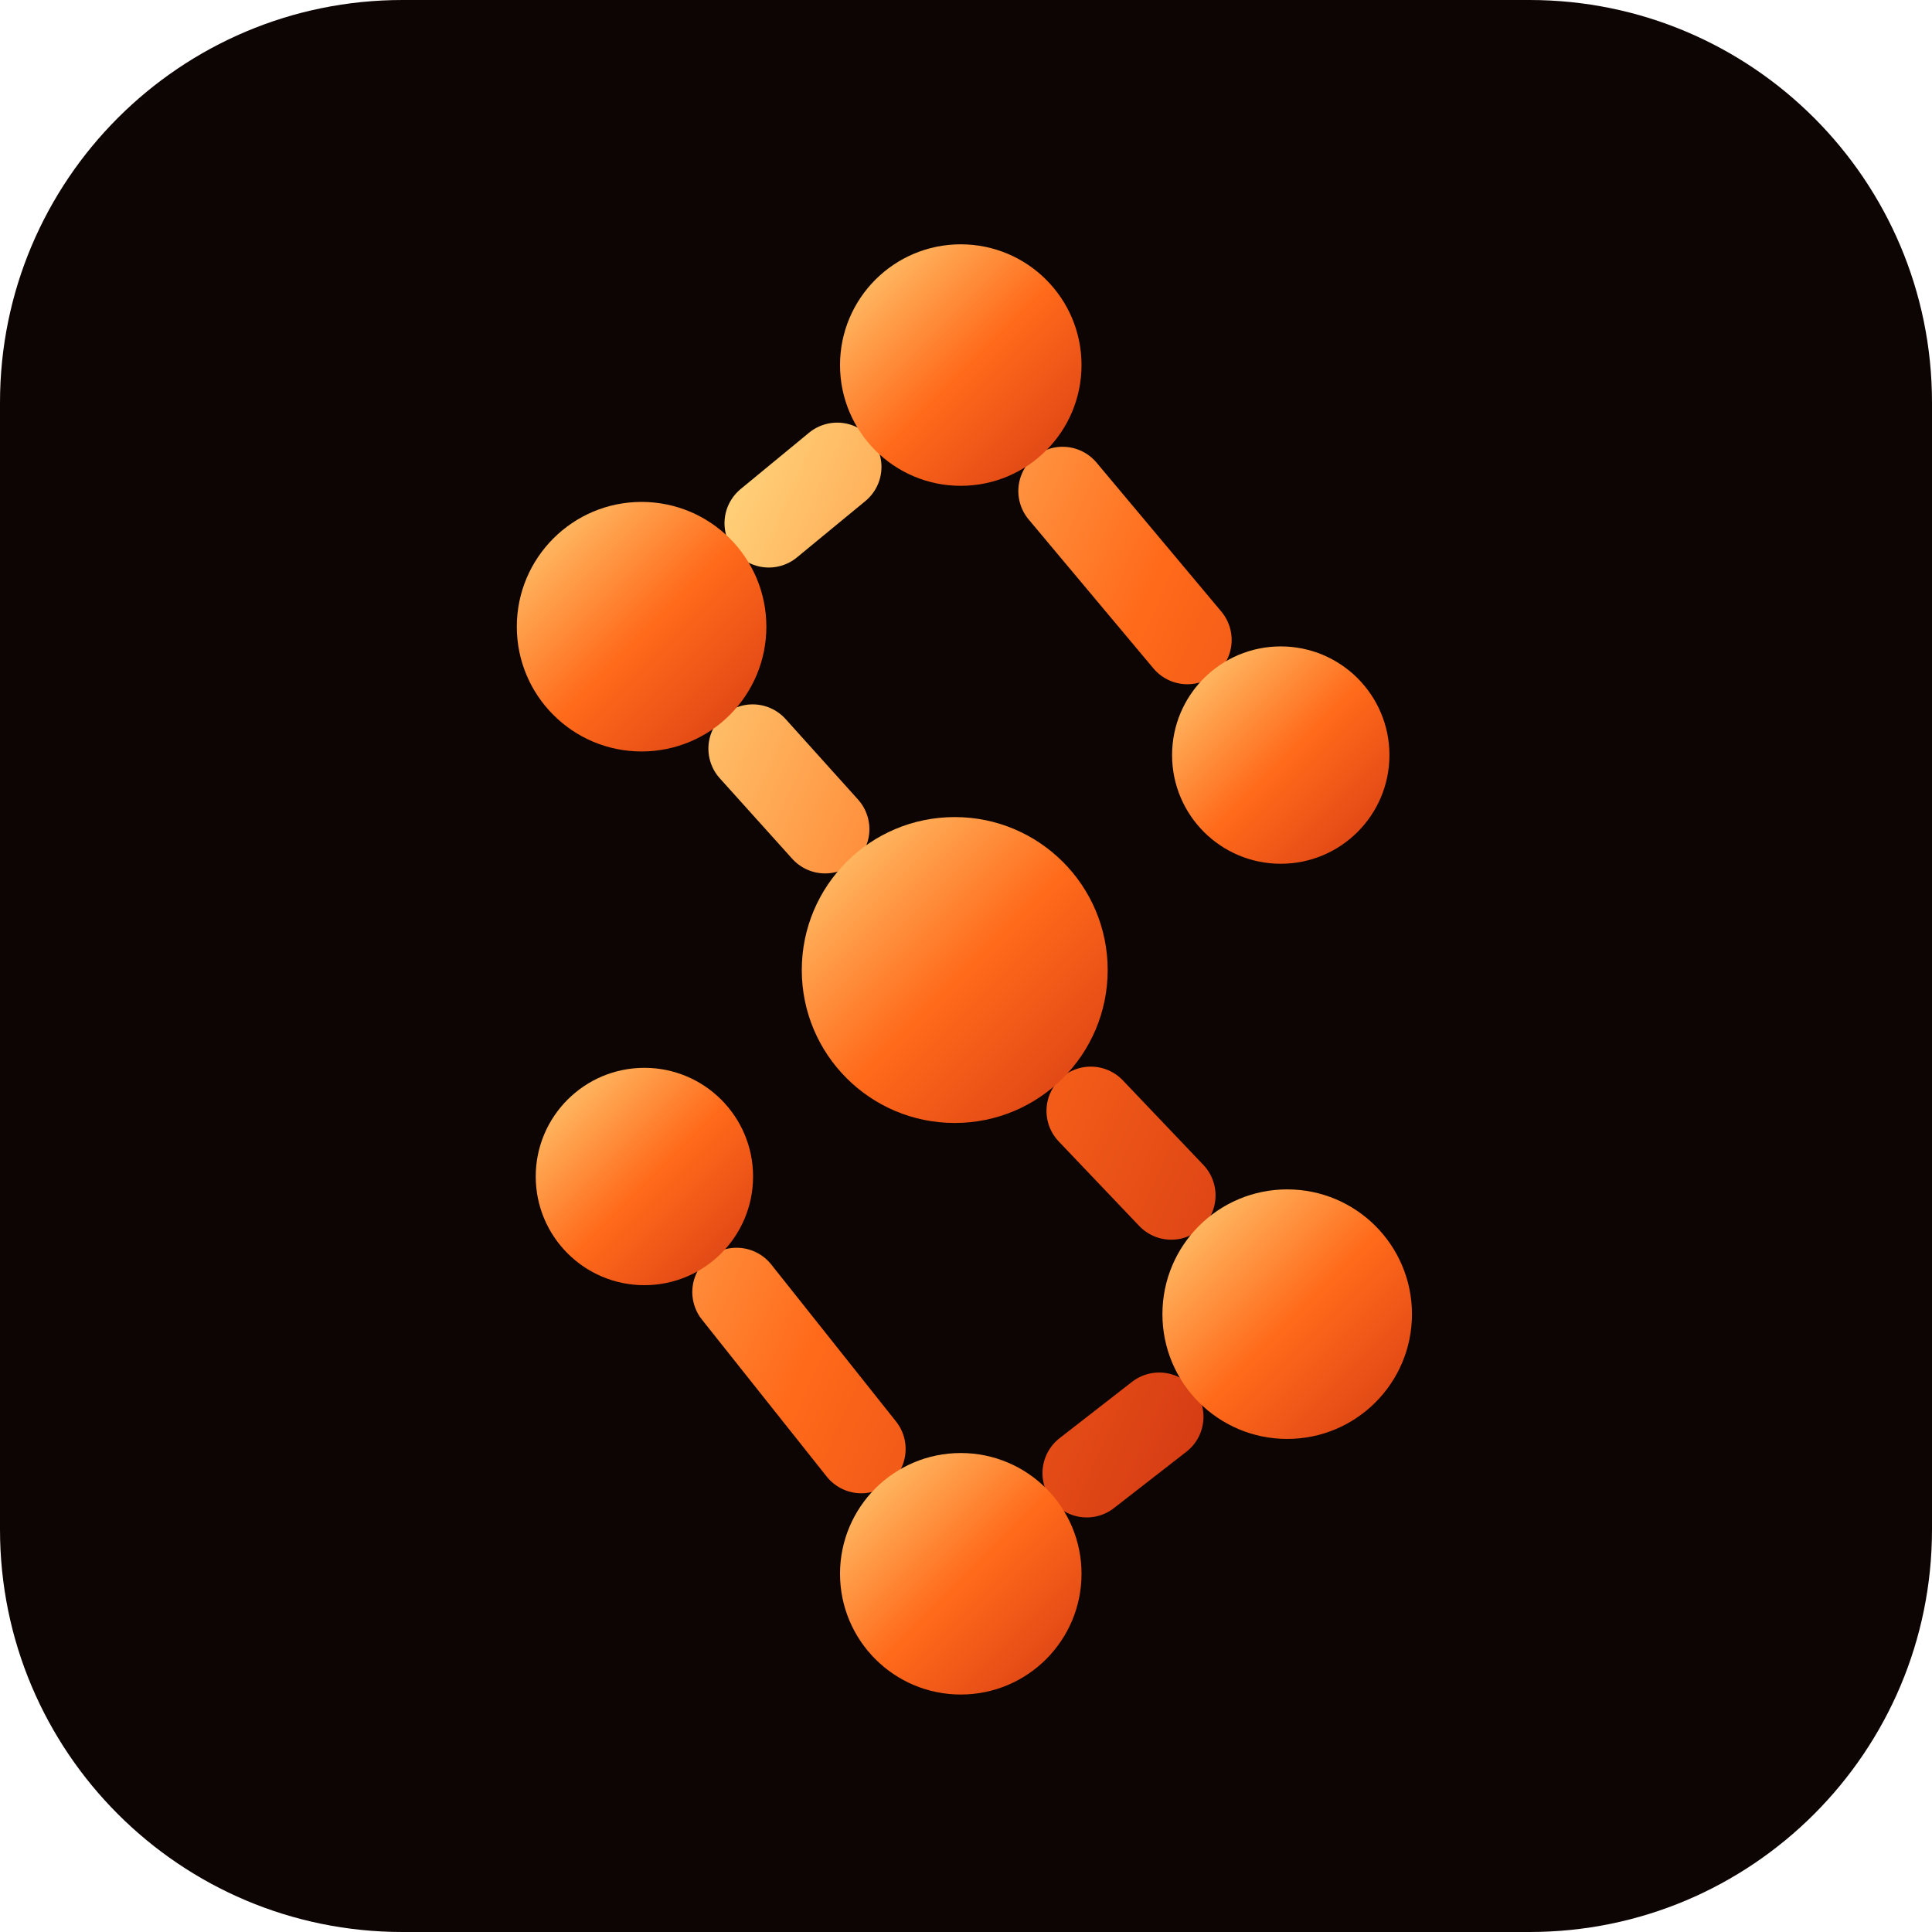
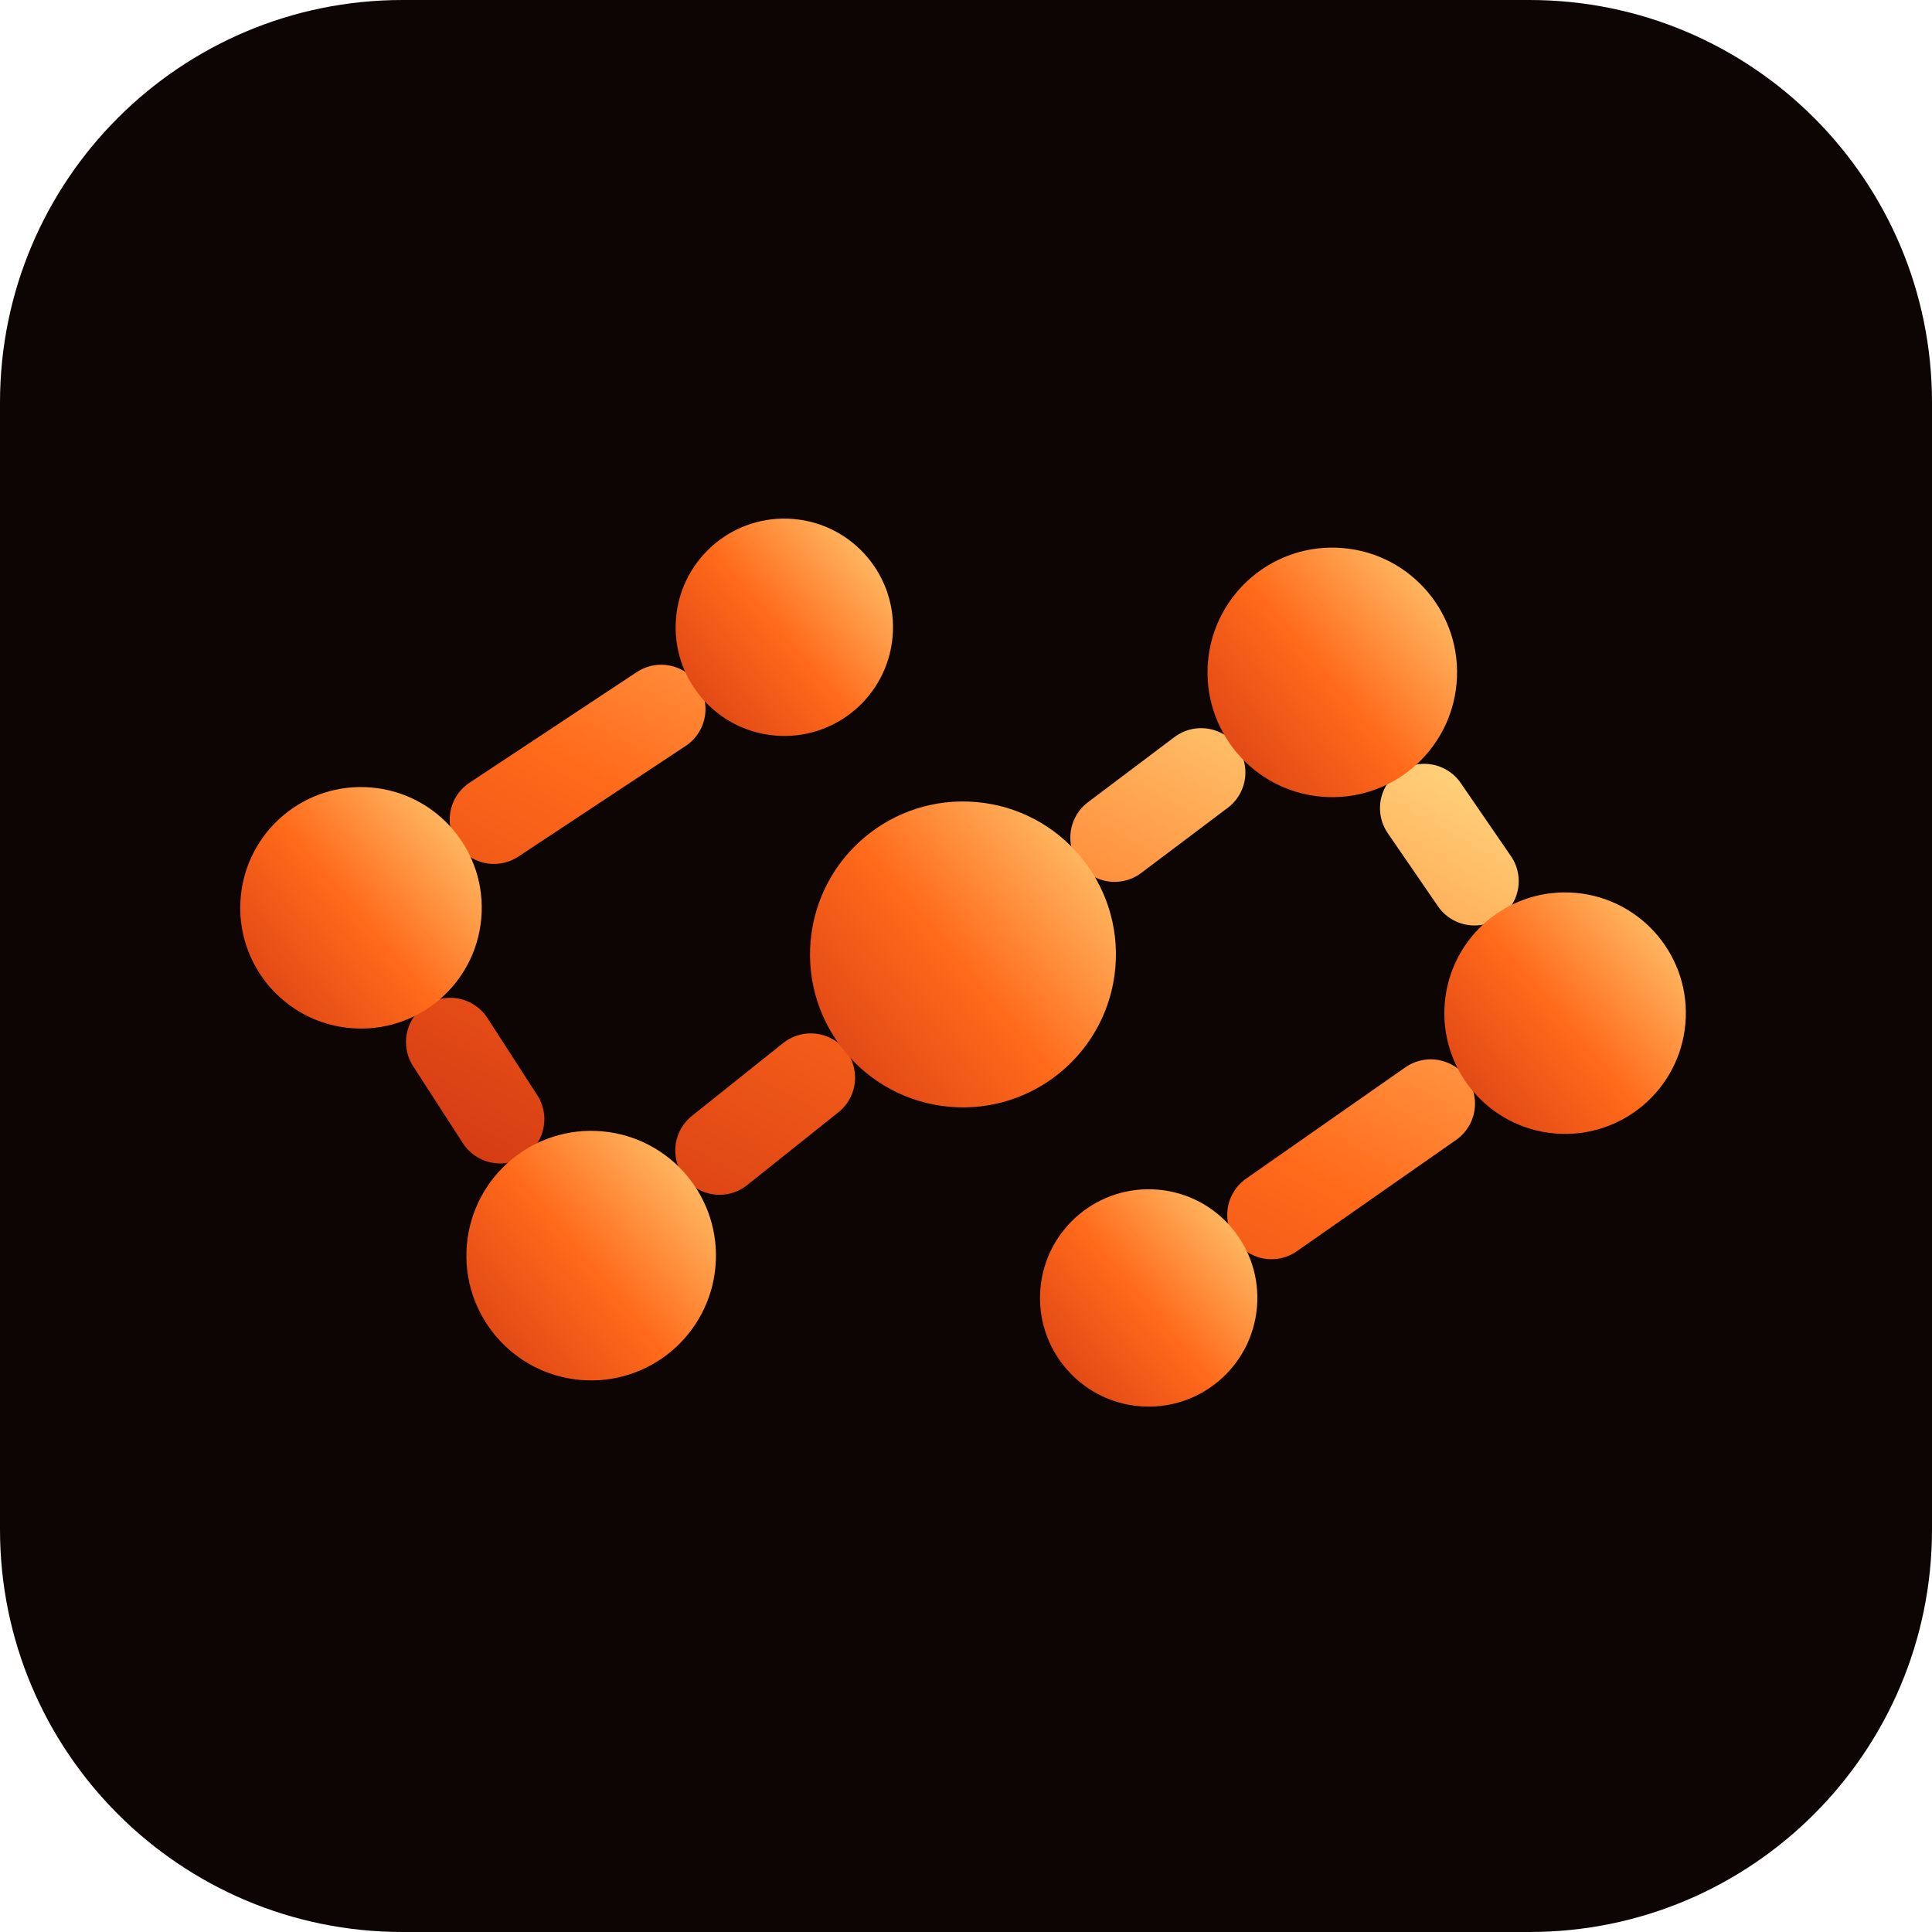
<svg xmlns="http://www.w3.org/2000/svg" viewBox="0 0 48 48">
  <defs>
    <linearGradient id="g" x1="0" y1="0" x2="1" y2="1">
      <stop offset="0" stop-color="#ffd27a" />
      <stop offset=".52" stop-color="#ff6a1a" />
      <stop offset="1" stop-color="#d63c14" />
    </linearGradient>
  </defs>
  <rect width="48" height="48" rx="10" fill="#0d0503" />
-   <g fill="none" stroke="url(#g)" stroke-width="2.2" stroke-linecap="round">
-     <path d="M29.5 15.9L26.4 12.2M20.8 11.6L19.1 13.0M18.7 18.6L20.5 20.6M27.1 27.6L29.1 29.7M28.8 35.2L27.0 36.6M21.4 36.0L18.3 32.1" />
-   </g>
-   <g fill="url(#g)">
-     <circle cx="31.82" cy="18.76" r="2.7" />
-     <circle cx="23.87" cy="9.07" r="3.0" />
-     <circle cx="15.94" cy="15.57" r="3.1" />
-     <circle cx="23.72" cy="24.10" r="3.8" />
-     <circle cx="31.98" cy="32.65" r="3.1" />
-     <circle cx="23.87" cy="39.10" r="3.0" />
-     <circle cx="16.01" cy="29.23" r="2.7" />
+   <g transform="rotate(95 24 24)">
+     <g fill="none" stroke="url(#g)" stroke-width="2.2" stroke-linecap="round">
+       <path d="M29.5 15.9L26.4 12.2M20.8 11.6L19.1 13.0M18.7 18.6L20.5 20.6M27.1 27.6L29.1 29.7M28.8 35.2L27.0 36.6M21.4 36.0L18.3 32.1" />
+     </g>
+     <g fill="url(#g)">
+       <circle cx="31.82" cy="18.76" r="2.7" />
+       <circle cx="23.87" cy="9.07" r="3.0" />
+       <circle cx="15.94" cy="15.57" r="3.1" />
+       <circle cx="23.72" cy="24.10" r="3.8" />
+       <circle cx="31.98" cy="32.65" r="3.1" />
+       <circle cx="23.87" cy="39.10" r="3.0" />
+       <circle cx="16.01" cy="29.23" r="2.7" />
+     </g>
  </g>
</svg>
